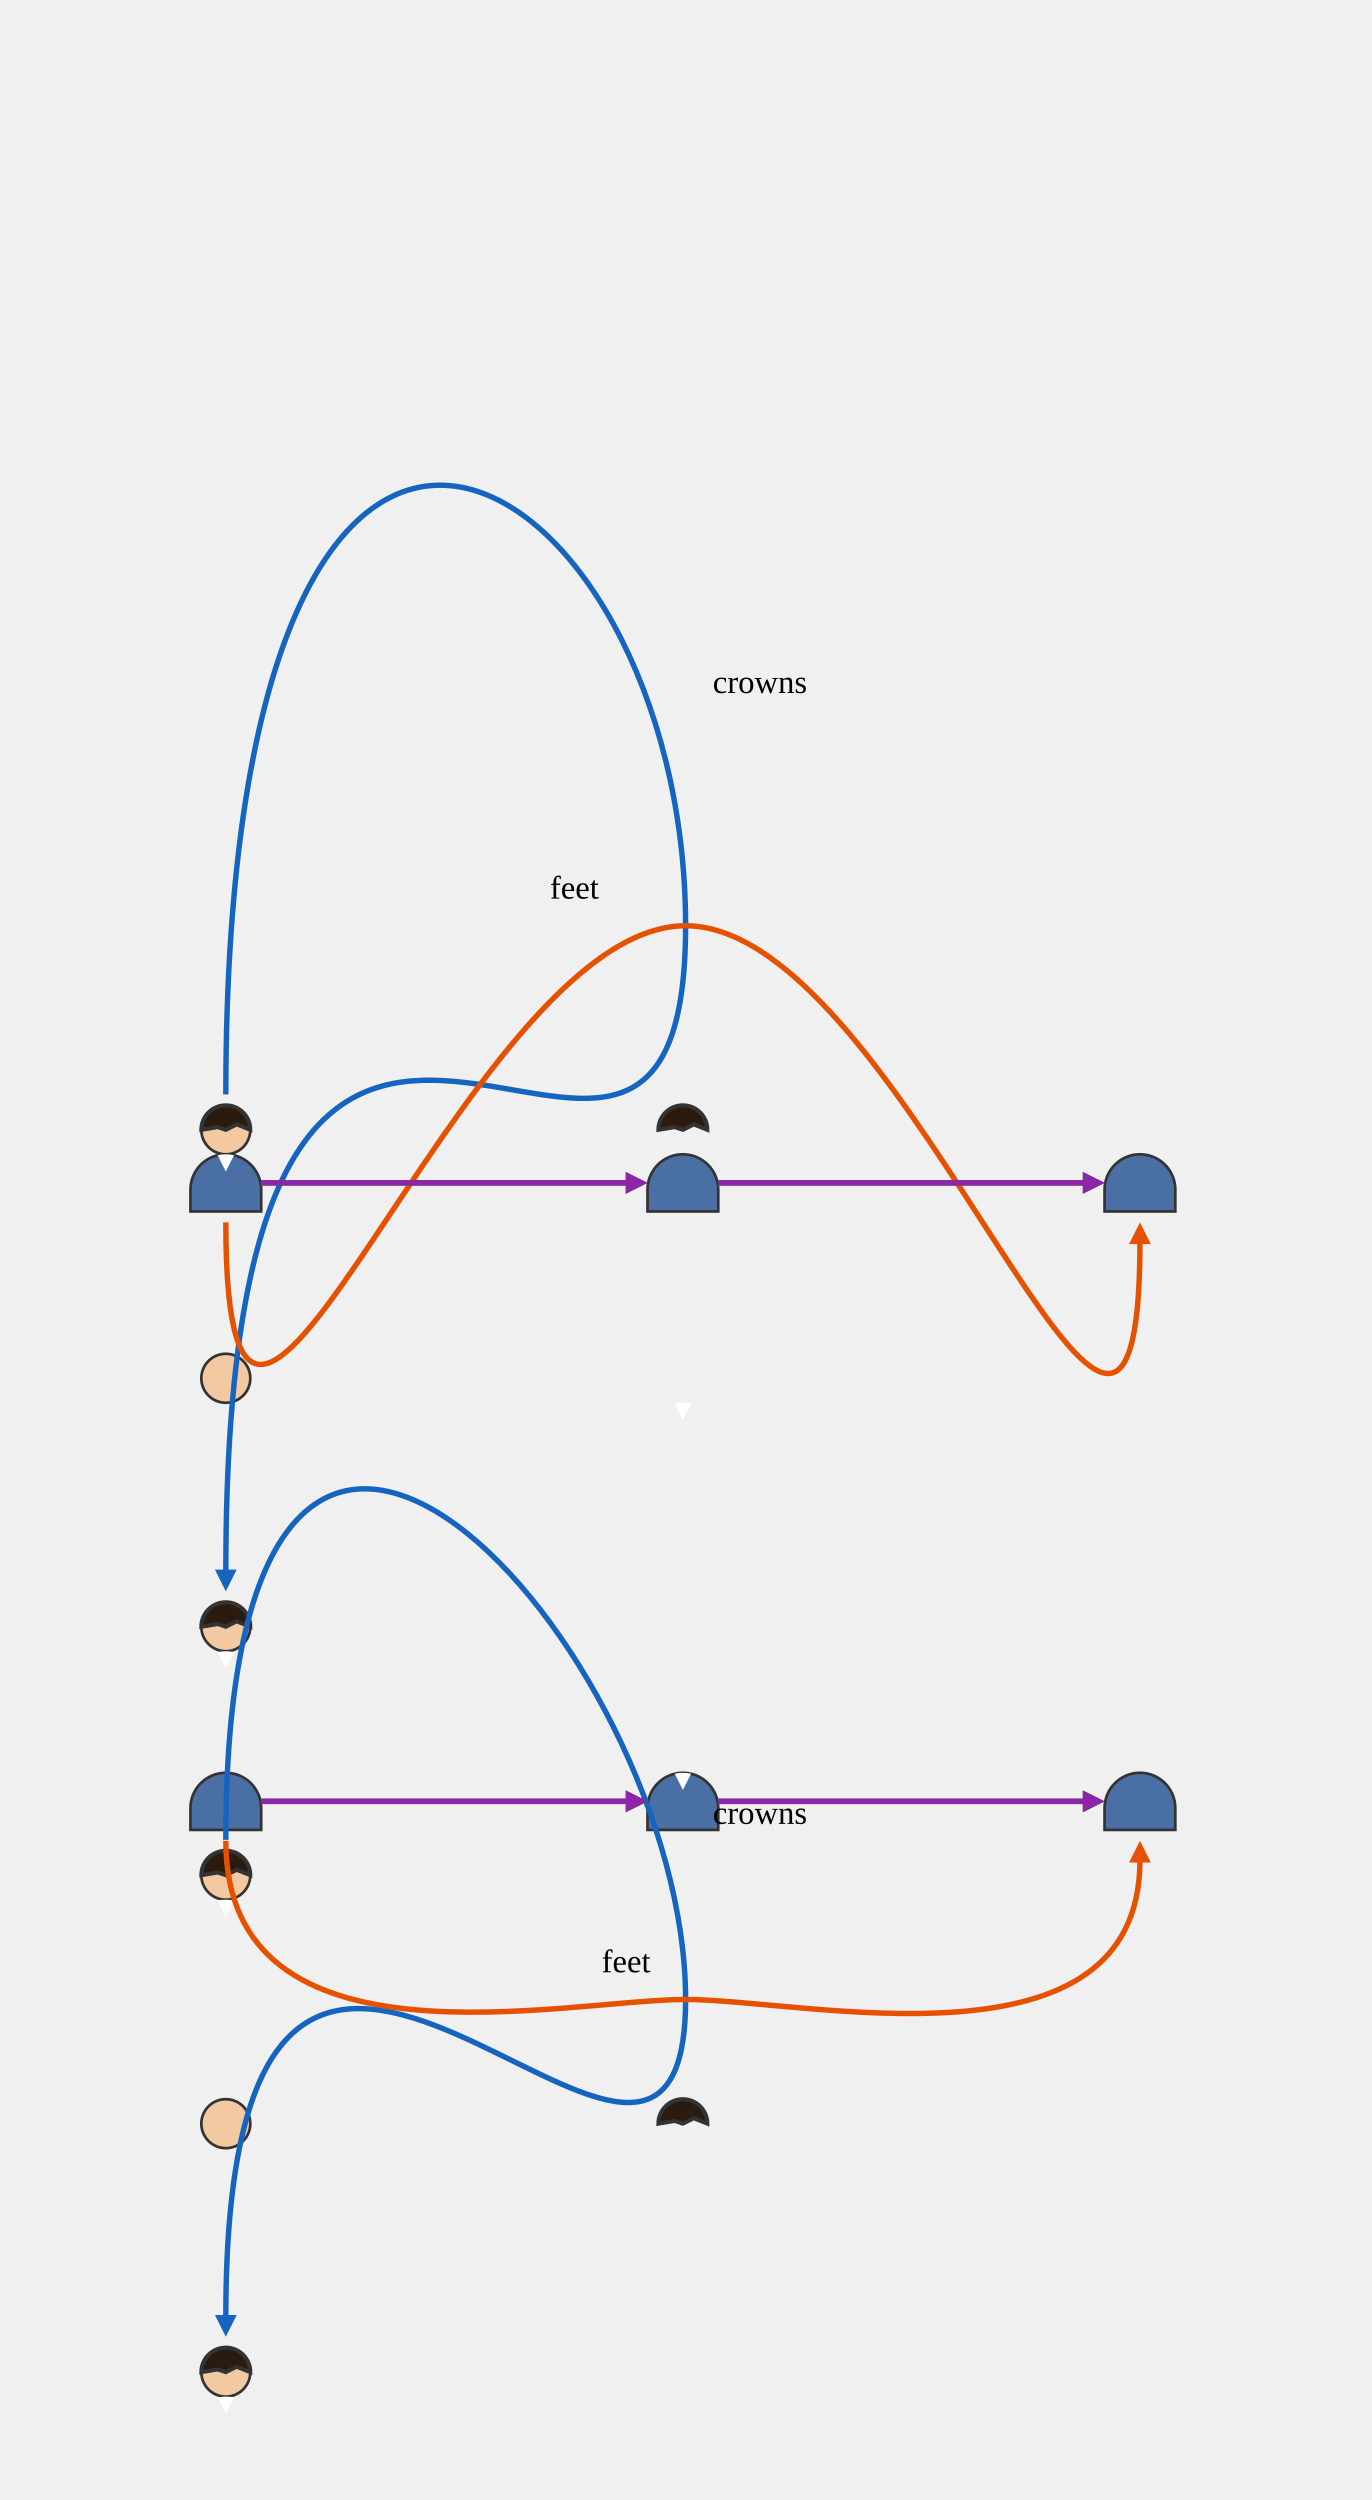
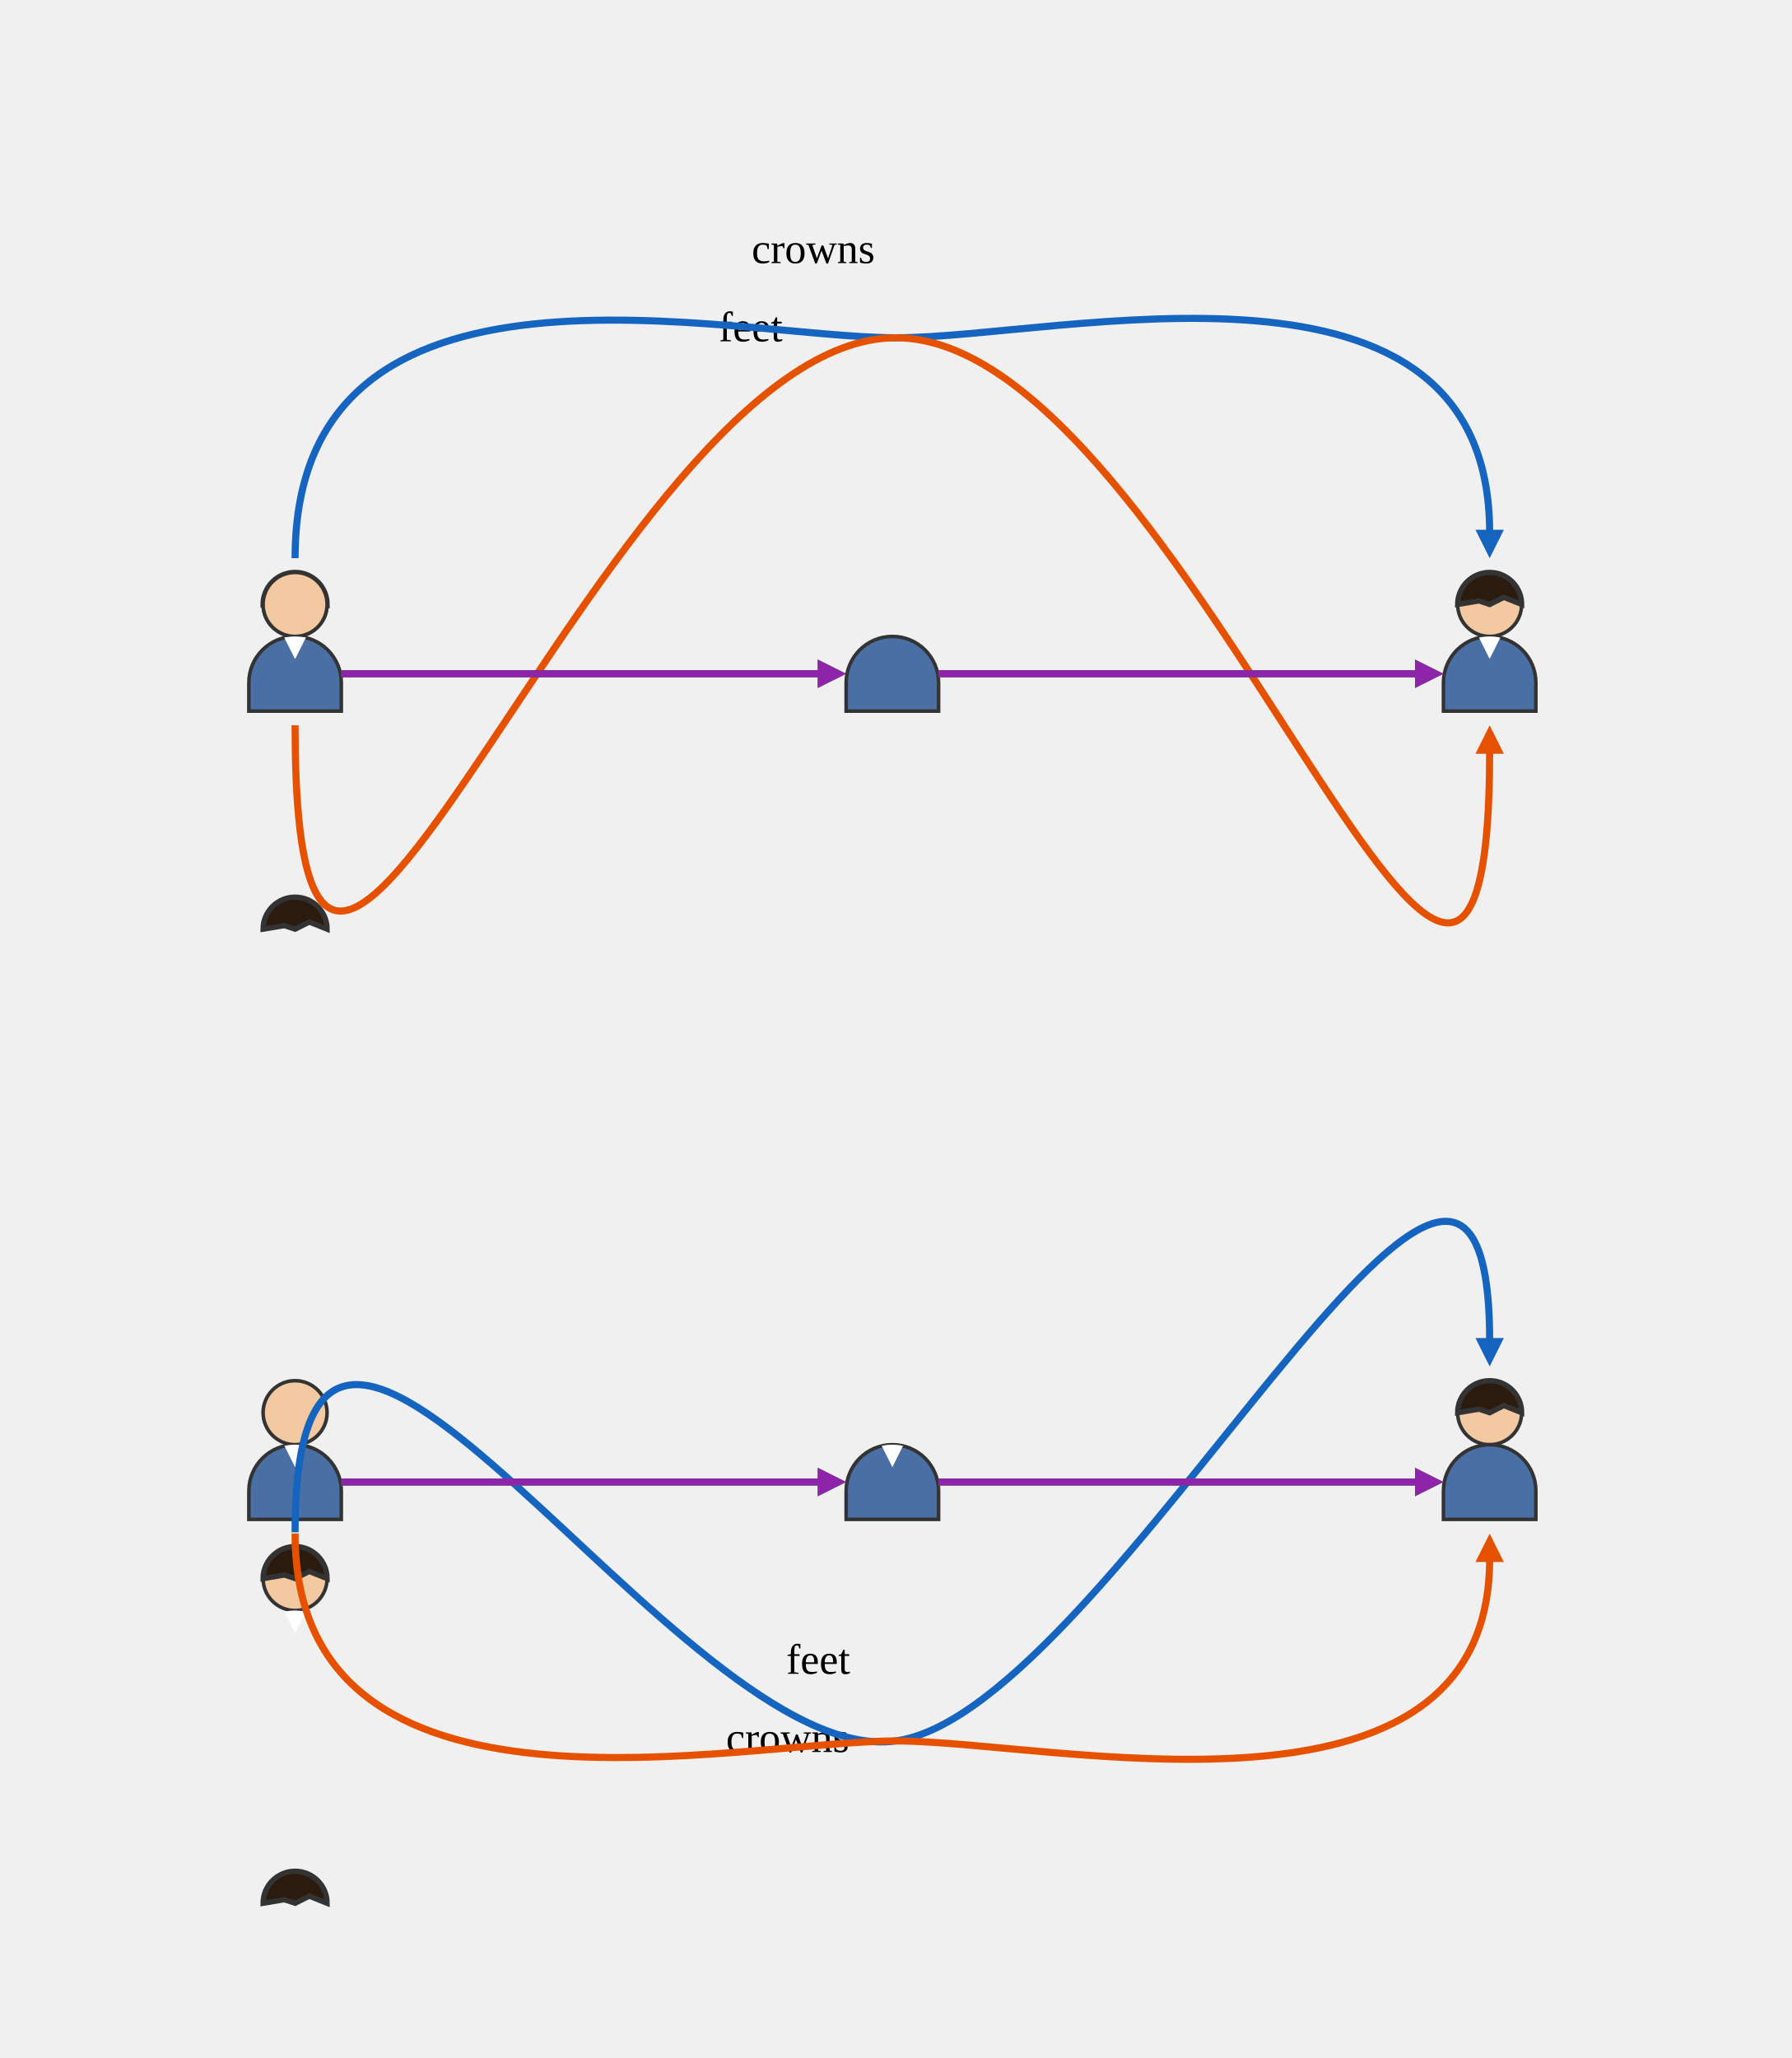
- <svg xmlns="http://www.w3.org/2000/svg" viewBox="-60 -380.282 504 918.908">
+ <svg xmlns="http://www.w3.org/2000/svg" viewBox="-60 -135 504 578.826">
  <style>
    :root {
+     --secondary-1: #ff9800;
+     --background-2: #f5f5f5;
+     --status-success: #4caf50;
+     --status-error: #f44336;
    --accent-1: #2196f3;
-     --accent-3: #bbdefb;
-     --secondary-1: #ff9800;
-     --secondary-3: #ffe0b2;
-     --accent-light: #e3f2fd;
-     --background-1: #ffffff;
-     --text-light: #ffffff;
-     --secondary-dark: #e65100;
-     --status-warning: #ff9800;
-     --secondary-light: #fff3e0;
-     --foreground-1: #333333;
-     --background-light: #ffffff;
    --foreground-light: #e0e0e0;
    --foreground-dark: #1a1a1a;
    --foreground-2: #666666;
+     --background-light: #ffffff;
+     --foreground-3: #999999;
+     --foreground-1: #333333;
+     --accent-light: #e3f2fd;
+     --text-1: #333333;
+     --accent-dark: #1565c0;
+     --secondary-light: #fff3e0;
+     --secondary-3: #ffe0b2;
+     --text-light: #ffffff;
+     --accent-3: #bbdefb;
+     --secondary-2: #fff3e0;
+     --text-dark: #1a1a1a;
+     --status-warning: #ff9800;
+     --text-3: #999999;
+     --background-dark: #333333;
+     --accent-2: #e3f2fd;
+     --background-1: #ffffff;
+     --text-2: #666666;
+     --secondary-dark: #e65100;
    --background-3: #eeeeee;
-     --accent-2: #e3f2fd;
-     --status-success: #4caf50;
-     --text-2: #666666;
-     --background-dark: #333333;
-     --secondary-2: #fff3e0;
-     --status-error: #f44336;
-     --text-1: #333333;
-     --foreground-3: #999999;
-     --background-2: #f5f5f5;
-     --text-3: #999999;
-     --text-dark: #1a1a1a;
-     --accent-dark: #1565c0;
  }

  </style>
  <defs>
    <marker id="ai-arrow" viewBox="0 0 10 10" refX="1" refY="5" markerWidth="4" markerHeight="4" markerUnits="strokeWidth" orient="auto">
      <path d="M0,0 L10,5 L0,10 Z" fill="context-stroke" />
    </marker>
  </defs>
  <g id="p0" class="ai-container">
    <g class="ai-container">
      <g id="p0_head_stack" class="ai-container">
        <circle id="p0_head" class="ai-shape ai-circle" cx="23" cy="35" r="9" fill="#f2c9a0" stroke="#333" stroke-width="1" />
        <path id="p0_hair" class="ai-shape ai-path" d="M14.00 35.00 A9.00 9.00 0 0 1 32.00 35.00 L32.00 35.00 L27.00 33.00 L23.00 35.00 L20.00 34.00 L14.00 35.00 Z" fill="#2b1b0e" stroke="#333333" stroke-width="1.5" />
      </g>
      <path id="p0_torso" class="ai-shape ai-path" d="M10.00 57.00 A13.00 13.00 0 0 1 36.00 57.00 L36.00 65.00 L10.00 65.00 Z" fill="#4a6fa5" stroke="#333" stroke-width="1" />
      <path id="p0_collar" class="ai-shape ai-path" d="M20.00 44.33 A14.00 14.00 0 0 1 26.00 44.33 L23.00 50.33 Z" fill="#ffffff" stroke="none" stroke-width="1.5" />
    </g>
  </g>
  <g id="p90" class="ai-container">
    <g class="ai-container">
      <g id="p90_head_stack" class="ai-container">
-         <circle id="p90_head" class="ai-shape ai-circle" cx="23" cy="126.325" r="9" fill="#f2c9a0" stroke="#333" stroke-width="1" />
-         <path id="p90_hair" class="ai-shape ai-path" d="M182.00 35.00 A9.00 9.00 0 0 1 200.00 35.00 L200.00 35.00 L195.00 33.00 L191.00 35.00 L188.00 34.00 L182.00 35.00 Z" fill="#2b1b0e" stroke="#333333" stroke-width="1.5" />
+         <circle id="p90_head" class="ai-shape ai-circle" cx="23" cy="35" r="9" fill="#f2c9a0" stroke="#333" stroke-width="1" />
+         <path id="p90_hair" class="ai-shape ai-path" d="M14.00 126.33 A9.00 9.00 0 0 1 32.00 126.33 L32.00 126.33 L27.00 124.33 L23.00 126.33 L20.00 125.33 L14.00 126.33 Z" fill="#2b1b0e" stroke="#333333" stroke-width="1.5" />
      </g>
      <path id="p90_torso" class="ai-shape ai-path" d="M178.00 57.00 A13.00 13.00 0 0 1 204.00 57.00 L204.00 65.00 L178.00 65.00 Z" fill="#4a6fa5" stroke="#333" stroke-width="1" />
-       <path id="p90_collar" class="ai-shape ai-path" d="M188.00 135.65 A14.00 14.00 0 0 1 194.00 135.65 L191.00 141.65 Z" fill="#ffffff" stroke="none" stroke-width="1.5" />
+       <path id="p90_collar" class="ai-shape ai-path" d="M20.00 44.33 A14.00 14.00 0 0 1 26.00 44.33 L23.00 50.33 Z" fill="#ffffff" stroke="none" stroke-width="1.5" />
    </g>
  </g>
  <g id="p180" class="ai-container">
    <g class="ai-container">
      <g id="p180_head_stack" class="ai-container">
-         <circle id="p180_head" class="ai-shape ai-circle" cx="23" cy="217.65" r="9" fill="#f2c9a0" stroke="#333" stroke-width="1" />
-         <path id="p180_hair" class="ai-shape ai-path" d="M14.00 217.65 A9.00 9.00 0 0 1 32.00 217.65 L32.00 217.65 L27.00 215.65 L23.00 217.65 L20.00 216.65 L14.00 217.65 Z" fill="#2b1b0e" stroke="#333333" stroke-width="1.5" />
+         <circle id="p180_head" class="ai-shape ai-circle" cx="359" cy="35" r="9" fill="#f2c9a0" stroke="#333" stroke-width="1" />
+         <path id="p180_hair" class="ai-shape ai-path" d="M350.00 35.00 A9.00 9.00 0 0 1 368.00 35.00 L368.00 35.00 L363.00 33.00 L359.00 35.00 L356.00 34.00 L350.00 35.00 Z" fill="#2b1b0e" stroke="#333333" stroke-width="1.5" />
      </g>
      <path id="p180_torso" class="ai-shape ai-path" d="M346.00 57.00 A13.00 13.00 0 0 1 372.00 57.00 L372.00 65.00 L346.00 65.00 Z" fill="#4a6fa5" stroke="#333" stroke-width="1" />
-       <path id="p180_collar" class="ai-shape ai-path" d="M20.00 226.98 A14.00 14.00 0 0 1 26.00 226.98 L23.00 232.98 Z" fill="#ffffff" stroke="none" stroke-width="1.5" />
+       <path id="p180_collar" class="ai-shape ai-path" d="M356.00 44.33 A14.00 14.00 0 0 1 362.00 44.33 L359.00 50.33 Z" fill="#ffffff" stroke="none" stroke-width="1.5" />
    </g>
  </g>
  <g id="p270" class="ai-container">
    <g class="ai-container">
      <g id="p270_head_stack" class="ai-container">
        <circle id="p270_head" class="ai-shape ai-circle" cx="23" cy="308.976" r="9" fill="#f2c9a0" stroke="#333" stroke-width="1" />
        <path id="p270_hair" class="ai-shape ai-path" d="M14.00 308.98 A9.00 9.00 0 0 1 32.00 308.98 L32.00 308.98 L27.00 306.98 L23.00 308.98 L20.00 307.98 L14.00 308.98 Z" fill="#2b1b0e" stroke="#333333" stroke-width="1.5" />
      </g>
      <path id="p270_torso" class="ai-shape ai-path" d="M10.00 284.33 A13.00 13.00 0 0 1 36.00 284.33 L36.00 292.33 L10.00 292.33 Z" fill="#4a6fa5" stroke="#333" stroke-width="1" />
      <path id="p270_collar" class="ai-shape ai-path" d="M20.00 318.30 A14.00 14.00 0 0 1 26.00 318.30 L23.00 324.30 Z" fill="#ffffff" stroke="none" stroke-width="1.5" />
    </g>
  </g>
  <g id="p45" class="ai-container">
    <g class="ai-container">
      <g id="p45_head_stack" class="ai-container">
-         <circle id="p45_head" class="ai-shape ai-circle" cx="23" cy="400.301" r="9" fill="#f2c9a0" stroke="#333" stroke-width="1" />
-         <path id="p45_hair" class="ai-shape ai-path" d="M182.00 400.30 A9.00 9.00 0 0 1 200.00 400.30 L200.00 400.30 L195.00 398.30 L191.00 400.30 L188.00 399.30 L182.00 400.30 Z" fill="#2b1b0e" stroke="#333333" stroke-width="1.5" />
+         <circle id="p45_head" class="ai-shape ai-circle" cx="23" cy="262.325" r="9" fill="#f2c9a0" stroke="#333" stroke-width="1" />
+         <path id="p45_hair" class="ai-shape ai-path" d="M14.00 400.30 A9.00 9.00 0 0 1 32.00 400.30 L32.00 400.30 L27.00 398.30 L23.00 400.30 L20.00 399.30 L14.00 400.30 Z" fill="#2b1b0e" stroke="#333333" stroke-width="1.5" />
      </g>
      <path id="p45_torso" class="ai-shape ai-path" d="M178.00 284.33 A13.00 13.00 0 0 1 204.00 284.33 L204.00 292.33 L178.00 292.33 Z" fill="#4a6fa5" stroke="#333" stroke-width="1" />
      <path id="p45_collar" class="ai-shape ai-path" d="M188.00 271.65 A14.00 14.00 0 0 1 194.00 271.65 L191.00 277.65 Z" fill="#ffffff" stroke="none" stroke-width="1.5" />
    </g>
  </g>
  <g id="p135" class="ai-container">
    <g class="ai-container">
      <g id="p135_head_stack" class="ai-container">
-         <circle id="p135_head" class="ai-shape ai-circle" cx="23" cy="491.626" r="9" fill="#f2c9a0" stroke="#333" stroke-width="1" />
-         <path id="p135_hair" class="ai-shape ai-path" d="M14.00 491.63 A9.00 9.00 0 0 1 32.00 491.63 L32.00 491.63 L27.00 489.63 L23.00 491.63 L20.00 490.63 L14.00 491.63 Z" fill="#2b1b0e" stroke="#333333" stroke-width="1.5" />
+         <circle id="p135_head" class="ai-shape ai-circle" cx="359" cy="262.325" r="9" fill="#f2c9a0" stroke="#333" stroke-width="1" />
+         <path id="p135_hair" class="ai-shape ai-path" d="M350.00 262.33 A9.00 9.00 0 0 1 368.00 262.33 L368.00 262.33 L363.00 260.33 L359.00 262.33 L356.00 261.33 L350.00 262.33 Z" fill="#2b1b0e" stroke="#333333" stroke-width="1.5" />
      </g>
      <path id="p135_torso" class="ai-shape ai-path" d="M346.00 284.33 A13.00 13.00 0 0 1 372.00 284.33 L372.00 292.33 L346.00 292.33 Z" fill="#4a6fa5" stroke="#333" stroke-width="1" />
-       <path id="p135_collar" class="ai-shape ai-path" d="M20.00 500.95 A14.00 14.00 0 0 1 26.00 500.95 L23.00 506.95 Z" fill="#ffffff" stroke="none" stroke-width="1.5" />
+       <path id="p135_collar" class="ai-shape ai-path" d="M20.00 271.65 A14.00 14.00 0 0 1 26.00 271.65 L23.00 277.65 Z" fill="#ffffff" stroke="none" stroke-width="1.5" />
    </g>
  </g>
  <circle id="top_via" class="ai-shape ai-circle" cx="192" cy="-40" r="0.5" fill="none" stroke="none" stroke-width="1.5" />
  <circle id="bottom_via" class="ai-shape ai-circle" cx="192" cy="354.65" r="0.5" fill="none" stroke="none" stroke-width="1.5" />
-   <text class="ai-label" x="202" y="-125.57" text-anchor="start">crowns</text>
-   <text class="ai-label" x="151.123" y="-50" text-anchor="middle">feet</text>
-   <text class="ai-label" x="202" y="290.103" text-anchor="start">crowns</text>
-   <text class="ai-label" x="170.125" y="344.65" text-anchor="middle">feet</text>
-   <path class="ai-connection" d="M23 22 C23 -320.282 192 -211.141 192 -40 S23 -137.631 23 197.45" fill="none" stroke="#1565c0" stroke-width="2" marker-end="url(#ai-arrow)" />
+   <text class="ai-label" x="168.747" y="-61" text-anchor="middle">crowns</text>
+   <text class="ai-label" x="151.123" y="-39" text-anchor="middle">feet</text>
+   <text class="ai-label" x="161.54" y="357.765" text-anchor="middle">crowns</text>
+   <text class="ai-label" x="170.125" y="335.765" text-anchor="middle">feet</text>
+   <path class="ai-connection" d="M23 22 C23 -71.012 145.494 -40 192 -40 S359 -71.012 359 14.8" fill="none" stroke="#1565c0" stroke-width="2" marker-end="url(#ai-arrow)" />
  <path class="ai-connection" d="M23 69 C23 232.507 110.247 -40 192 -40 S359 232.507 359 76.2" fill="none" stroke="#e65100" stroke-width="2" marker-end="url(#ai-arrow)" />
-   <path class="ai-connection" d="M23 295.976 C23 37.788 192 225.557 192 354.65 S23 220.438 23 471.426" fill="none" stroke="#1565c0" stroke-width="2" marker-end="url(#ai-arrow)" />
+   <path class="ai-connection" d="M23 295.976 C23 172.966 131.08 363.109 192 354.65 S359 126.316 359 242.125" fill="none" stroke="#1565c0" stroke-width="2" marker-end="url(#ai-arrow)" />
  <path class="ai-connection" d="M23 296.325 C23 383.826 148.25 354.65 192 354.65 S359 383.826 359 303.525" fill="none" stroke="#e65100" stroke-width="2" marker-end="url(#ai-arrow)" />
  <path class="ai-connection" d="M36 54.5 L170.8 54.5" fill="none" stroke="#2e7d32" stroke-width="2" marker-end="url(#ai-arrow)" />
  <path class="ai-connection" d="M204 54.5 L338.8 54.5" fill="none" stroke="#2e7d32" stroke-width="2" marker-end="url(#ai-arrow)" />
  <path class="ai-connection" d="M36 281.825 L170.8 281.825" fill="none" stroke="#2e7d32" stroke-width="2" marker-end="url(#ai-arrow)" />
  <path class="ai-connection" d="M204 281.825 L338.8 281.825" fill="none" stroke="#2e7d32" stroke-width="2" marker-end="url(#ai-arrow)" />
  <path class="ai-connection" d="M36 54.5 C92.8 54.5 121.2 54.5 170.8 54.5" fill="none" stroke="#8e24aa" stroke-width="2" marker-end="url(#ai-arrow)" />
  <path class="ai-connection" d="M204 54.5 C260.8 54.5 289.2 54.5 338.8 54.5" fill="none" stroke="#8e24aa" stroke-width="2" marker-end="url(#ai-arrow)" />
  <path class="ai-connection" d="M36 281.825 C92.8 281.825 121.2 281.825 170.8 281.825" fill="none" stroke="#8e24aa" stroke-width="2" marker-end="url(#ai-arrow)" />
  <path class="ai-connection" d="M204 281.825 C260.8 281.825 289.2 281.825 338.8 281.825" fill="none" stroke="#8e24aa" stroke-width="2" marker-end="url(#ai-arrow)" />
</svg>
